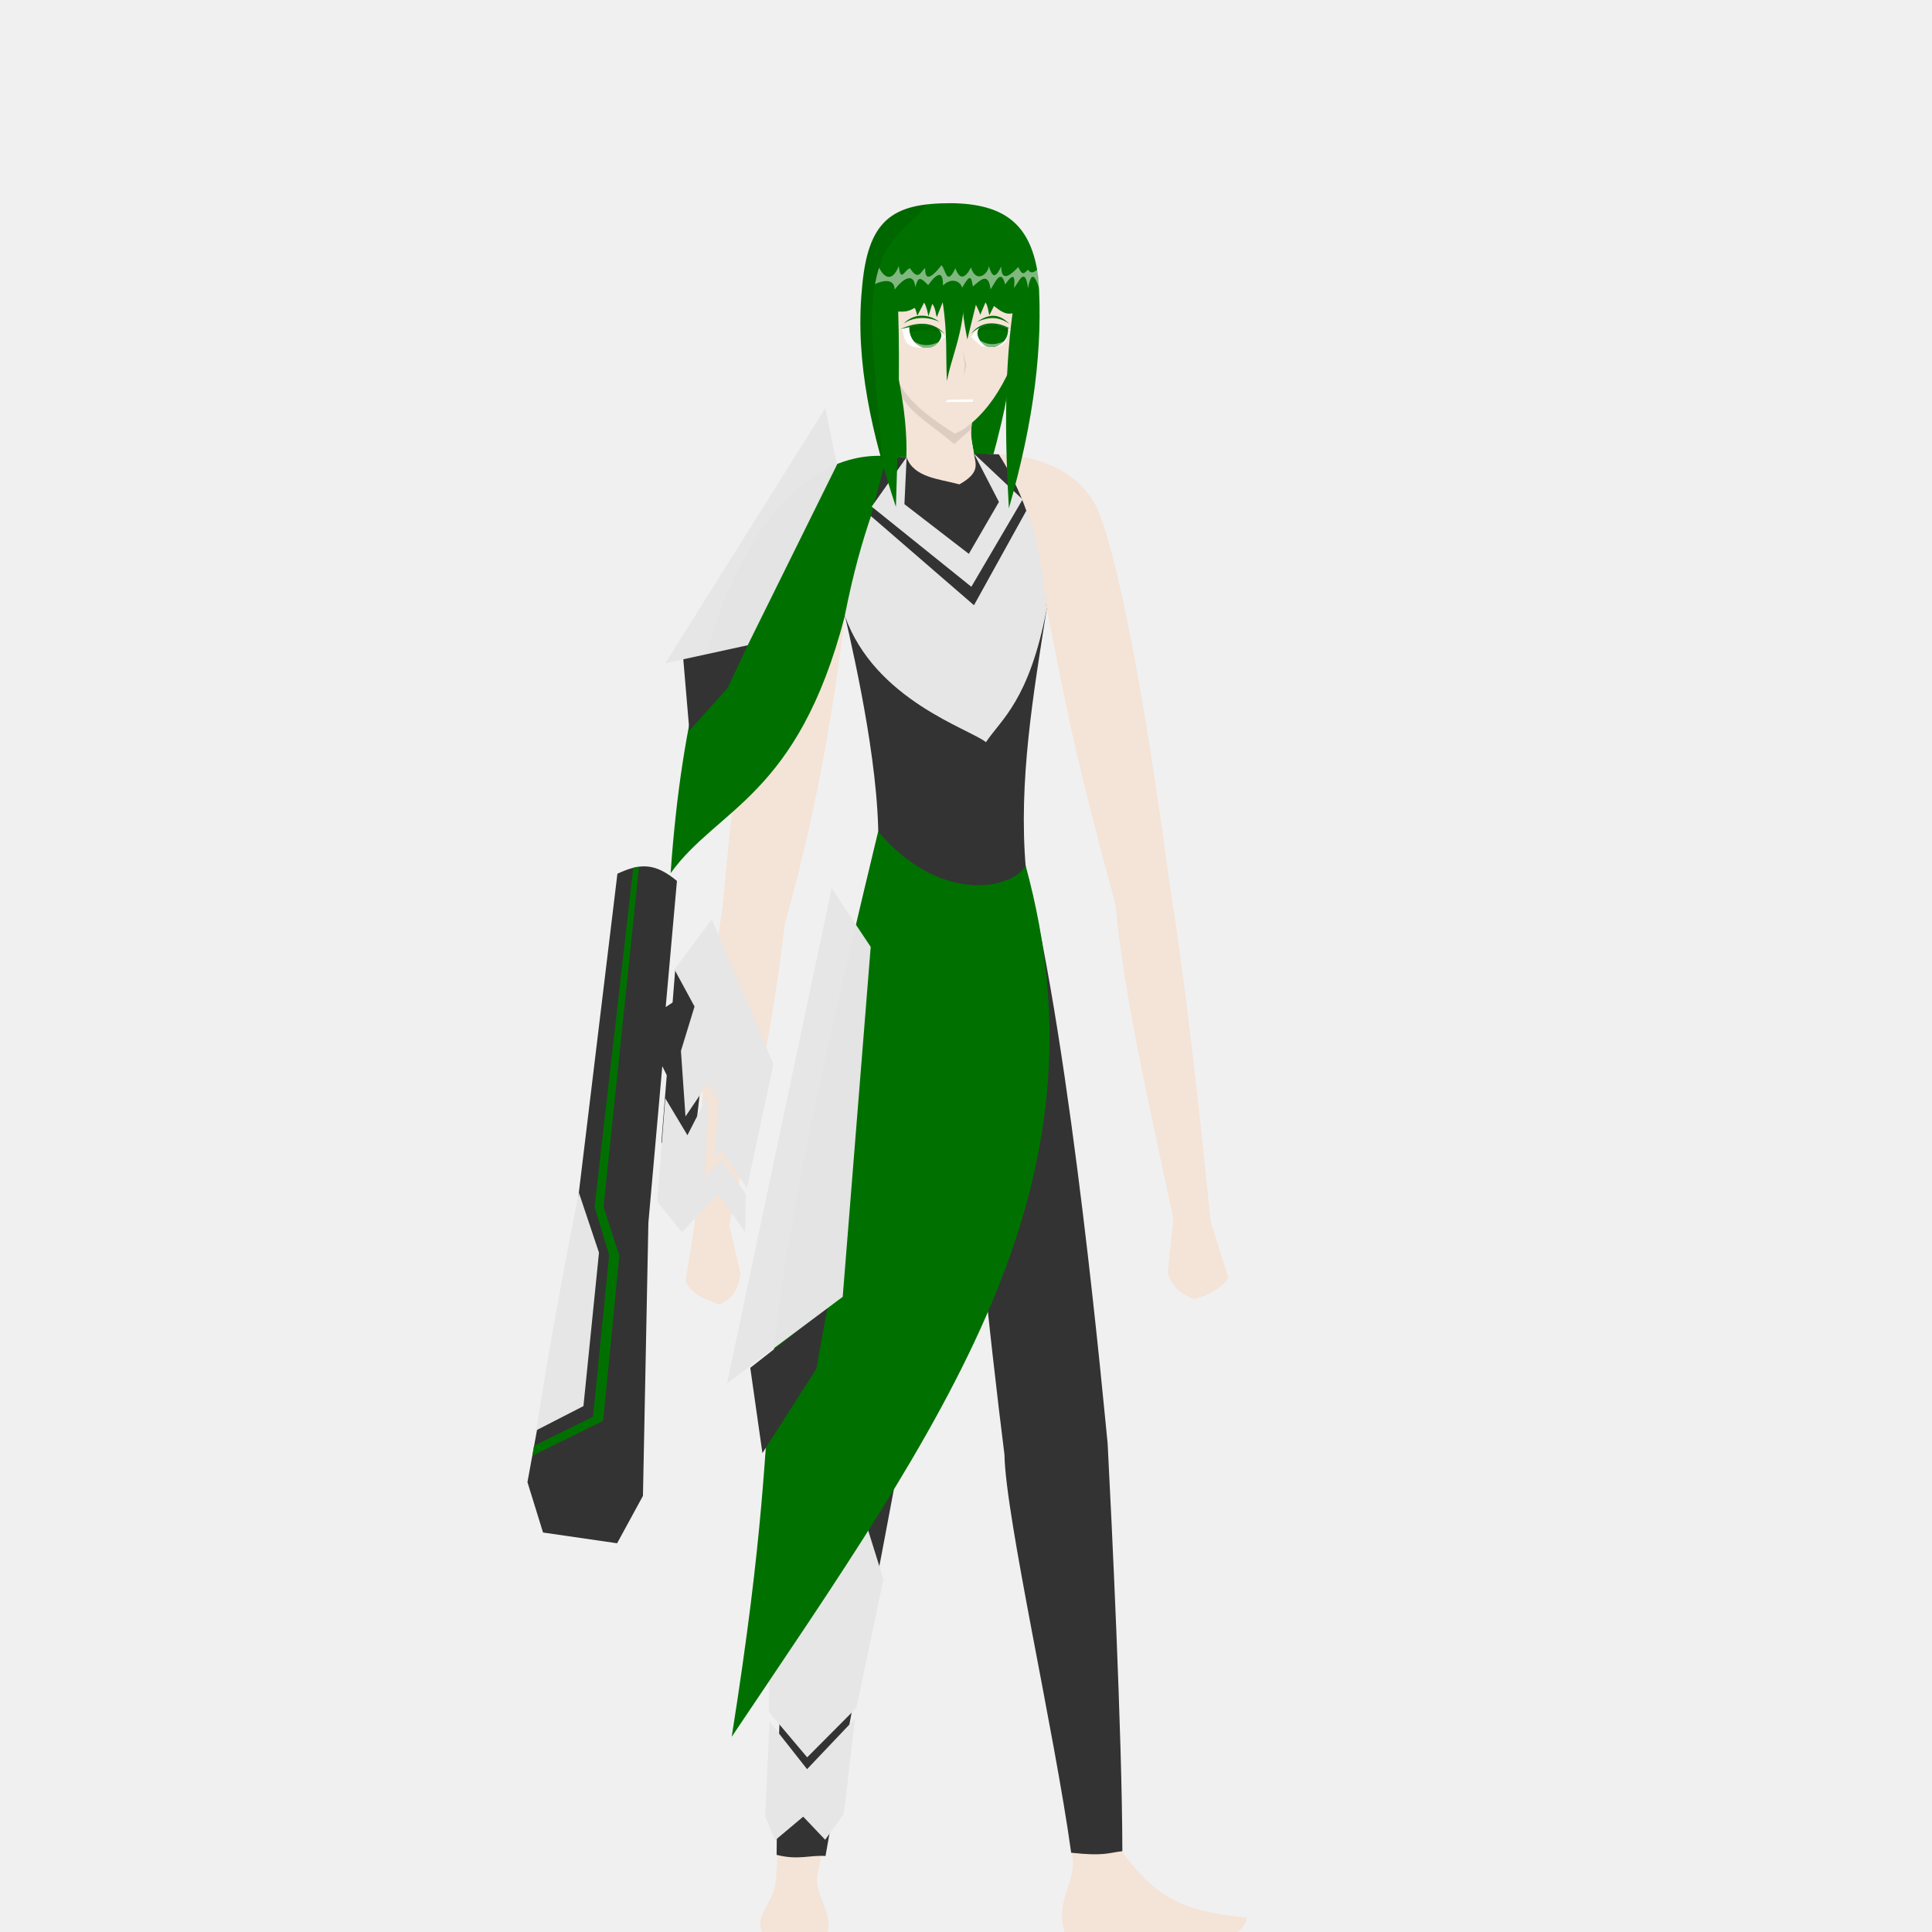
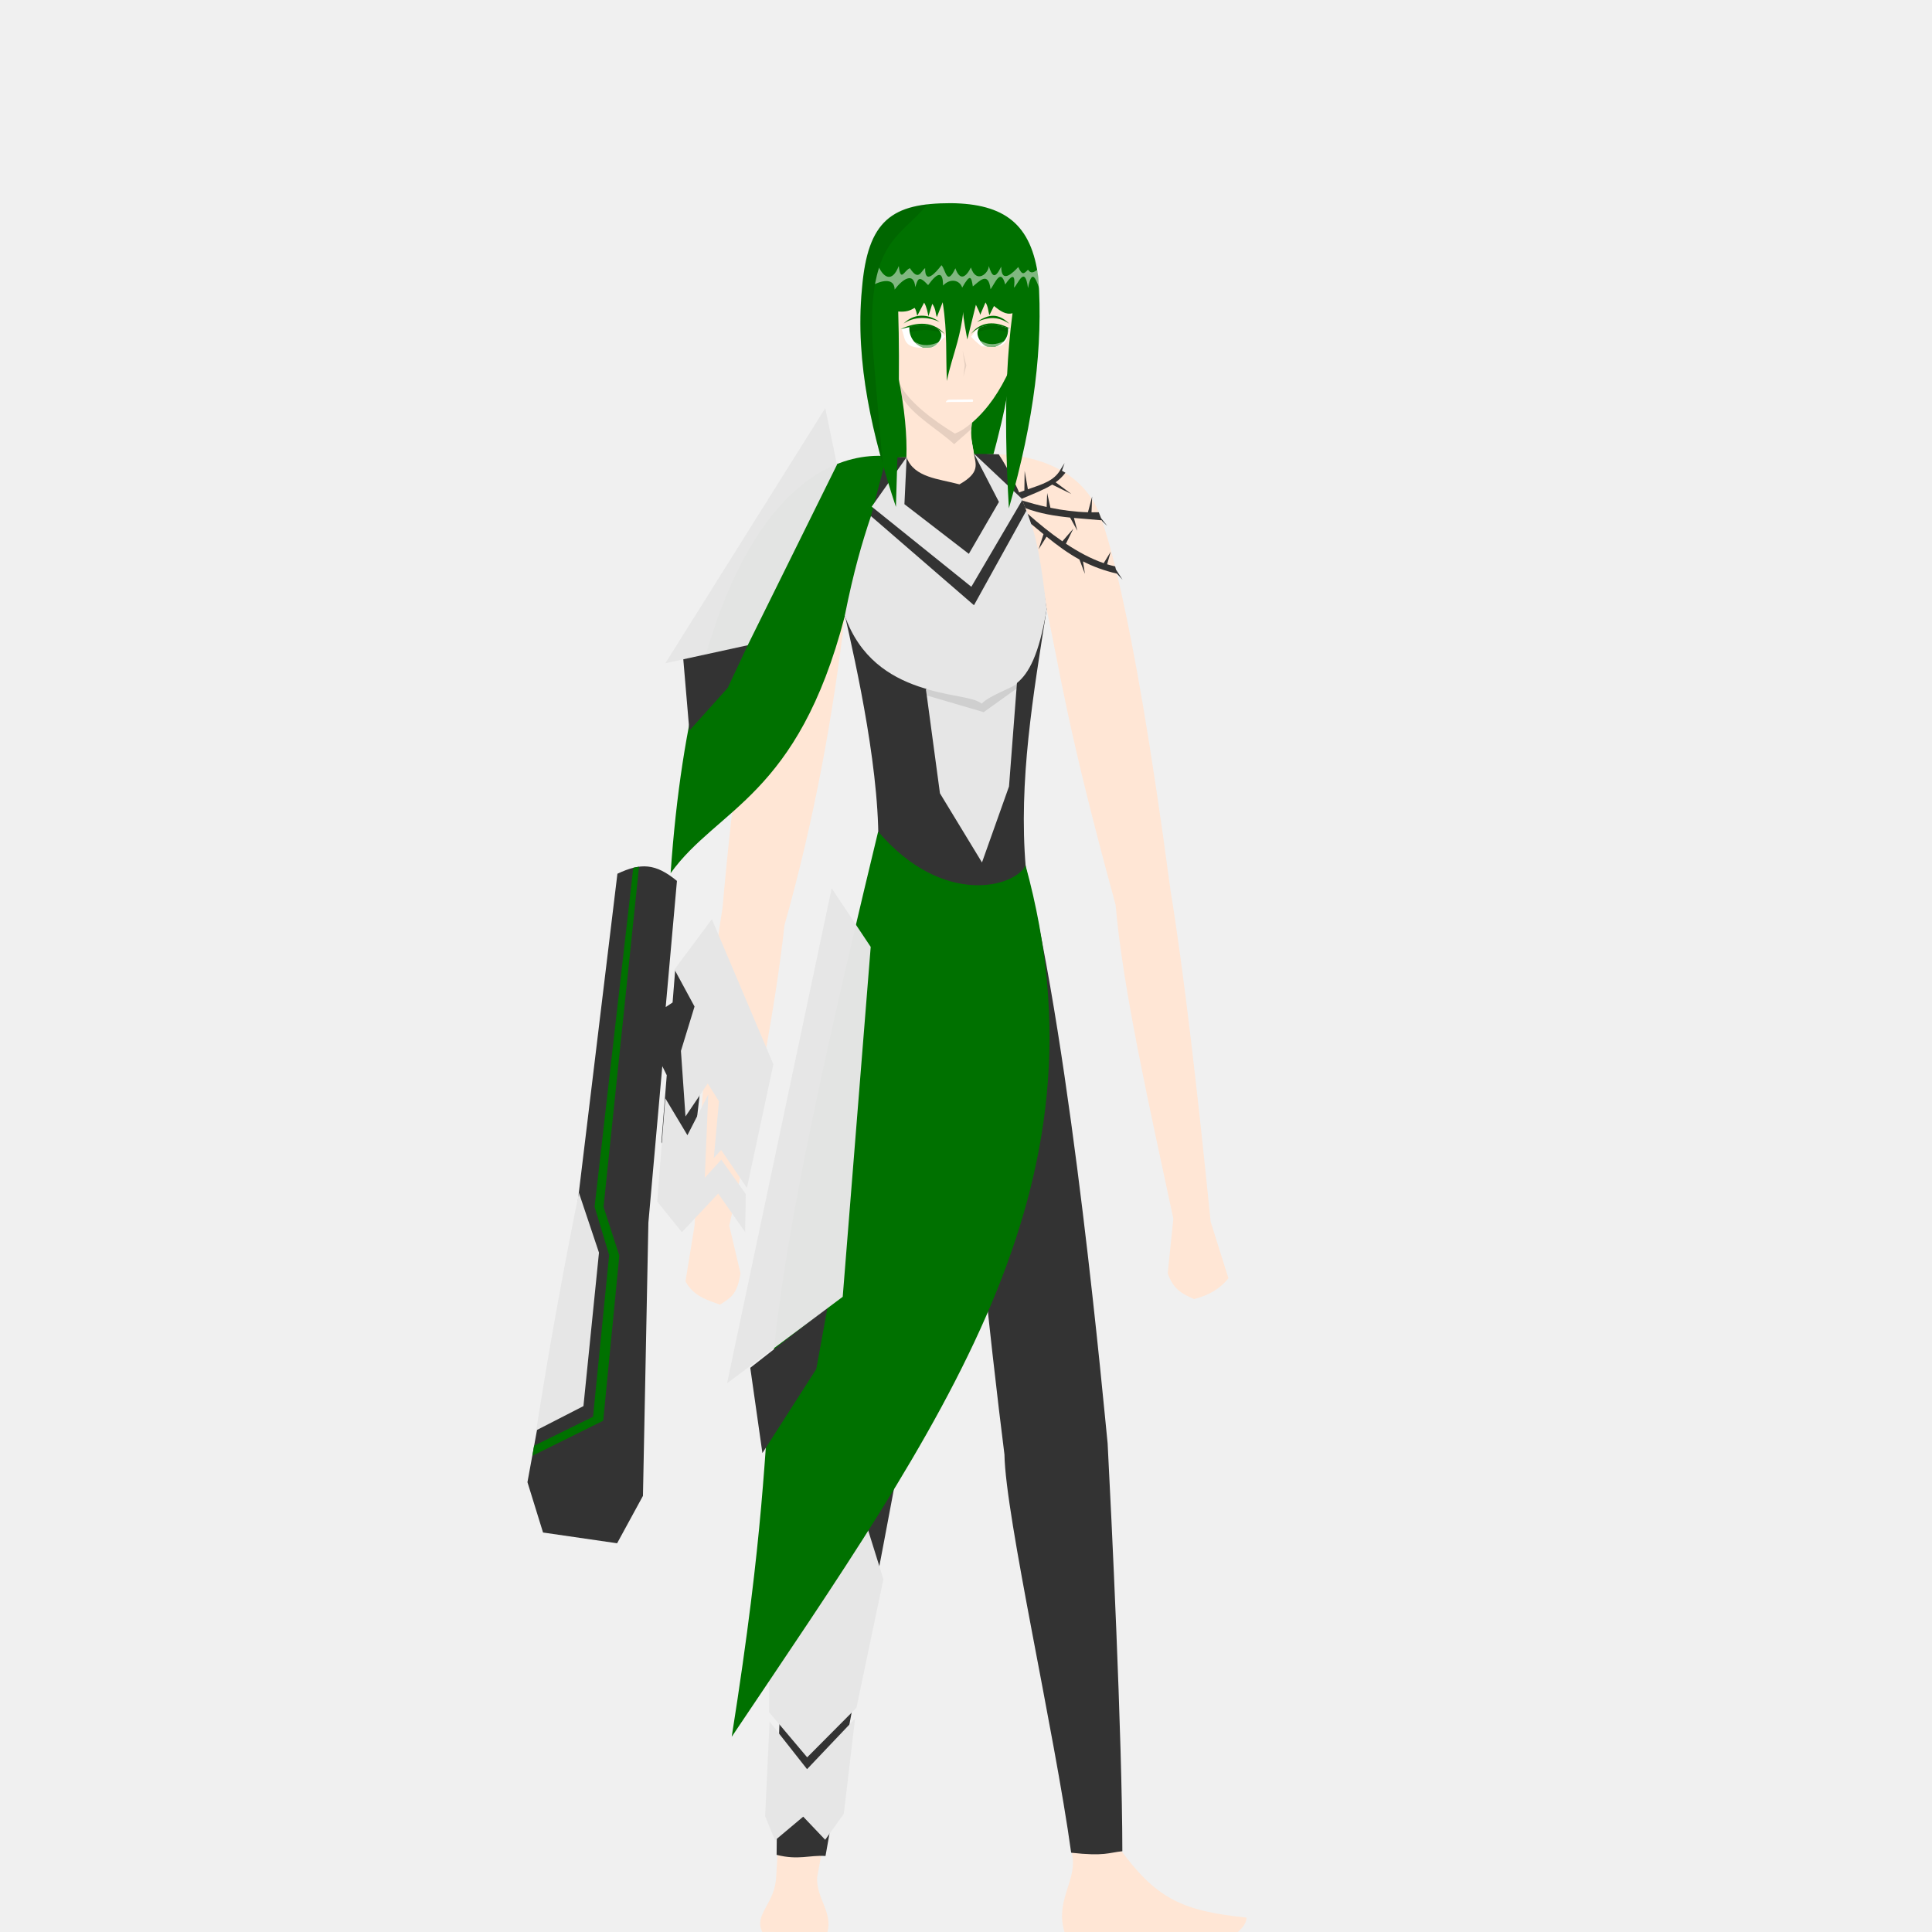
<svg xmlns="http://www.w3.org/2000/svg" version="1.1" id="svg1" width="1512" height="1512" viewBox="0 0 1512 1512">
  <defs id="defs1" />
  <g id="layer1" style="display:inline">
    <path style="display:inline;fill:#007100;stroke-width:3.425;fill-opacity:1" d="m 690.171,300.366 c 3.359,13.171 9.713,63.047 19.155,81.453 l 2.606,-51.06 c 0.07,15.298 3.246,37.248 8.548,52.546 l 5.285,-48.923 c 2.78,14.609 7.38,36.198 12.758,52.546 2.425,-13.304 3.377,-33.117 4.082,-44.696 0.881,11.745 3.61,30.272 7.946,42.884 3.582,-12.278 8.35,-36.146 8.509,-48.424 l 8.938,52.866 c 21.017,-72.738 19.813,-81.322 23.324,-98.049 l -45.71,-70.047 c -18.349,34.184 -37.629,33.994 -55.441,78.904 z" id="path5" />
-     <path id="path1" style="display:inline;fill:#f4e3d7;stroke-width:3.425" d="m 748.22,185.267 c -39.586,1.742 -50.845,10.403 -50.155,67.95 l 1.434,30.819 c 2.225,6.322 -0.47,2.339 3.179,9.316 5.51,26.382 7.244,48.286 6.673,64.492 -33.545,0.352 -84.735,11.112 -91.981,40.524 -12.794,51.934 -35.108,121.362 -51.888,311.991 -10.573,64.971 -16.766,154.131 -21.939,248.923 l -7.06,43.462 c 6.005,11.477 16.658,14.553 26.943,18.294 8.743,-5.57 13.503,-8.056 16.091,-24.529 l -8.785,-37.319 c 20.693,-89.763 35.978,-169.752 43.22,-235.206 23.407,-82.951 38.113,-164.156 47.498,-244.292 11.303,49.643 15.274,37.644 29.516,182.647 -26.078,164.375 -52.469,331.999 -64.237,496.375 l -19.224,309.001 c -0.562,22.53 -17.831,29.976 -10.953,44.254 l 51.029,0.057 c 4.191,-15.512 -8.864,-26.539 -8.087,-42.793 l 55.246,-300.534 c 25.583,-129.761 51.678,-259.522 63.282,-389.283 2.481,119.788 18.315,247.621 34.896,375.903 l 46.629,299.121 c 1.946,18.851 -13.778,34.071 -6.425,57.789 l 135.478,-0.032 c 4.414,-4.05 6.919,-7.426 6.919,-11.476 -51.544,-5.248 -71.187,-15.447 -99.754,-54.621 l -9.398,-285.073 c -10.557,-163.424 -36.253,-330.882 -66.859,-500.057 4.678,-154.175 12.998,-130.892 19.201,-186.006 11.947,55.057 15.626,91.386 54.37,233.18 5.804,67.006 26.469,157.885 45.186,245.636 l -4.394,42.723 c 4.546,13.208 12.077,16.343 20.61,20.13 11.131,-2.708 20.276,-7.908 26.905,-16.266 l -13.911,-44.226 C 936.996,852.142 926.518,760.938 916.039,696.692 884.979,462.804 863.069,406.584 857.896,396.413 c -19.733,-38.802 -69.244,-43.536 -95.437,-39.989 -1.109,-8.005 -3.624,-14.598 -1.662,-25.686 12.503,-10.833 21.897,-24.979 29.48,-41.623 1.305,-15.849 3.427,-29.515 3.017,-49.955 -3.224,-23.921 -7.824,-53.695 -45.075,-53.891 z" />
+     <path id="path1" style="display:inline;fill:#ffe6d5;stroke-width:3.425" d="m 748.22,185.267 c -39.586,1.742 -50.845,10.403 -50.155,67.95 l 1.434,30.819 c 2.225,6.322 -0.47,2.339 3.179,9.316 5.51,26.382 7.244,48.286 6.673,64.492 -33.545,0.352 -84.735,11.112 -91.981,40.524 -12.794,51.934 -35.108,121.362 -51.888,311.991 -10.573,64.971 -16.766,154.131 -21.939,248.923 l -7.06,43.462 c 6.005,11.477 16.658,14.553 26.943,18.294 8.743,-5.57 13.503,-8.056 16.091,-24.529 l -8.785,-37.319 c 20.693,-89.763 35.978,-169.752 43.22,-235.206 23.407,-82.951 38.113,-164.156 47.498,-244.292 11.303,49.643 15.274,37.644 29.516,182.647 -26.078,164.375 -52.469,331.999 -64.237,496.375 l -19.224,309.001 c -0.562,22.53 -17.831,29.976 -10.953,44.254 l 51.029,0.057 c 4.191,-15.512 -8.864,-26.539 -8.087,-42.793 l 55.246,-300.534 c 25.583,-129.761 51.678,-259.522 63.282,-389.283 2.481,119.788 18.315,247.621 34.896,375.903 l 46.629,299.121 c 1.946,18.851 -13.778,34.071 -6.425,57.789 l 135.478,-0.032 c 4.414,-4.05 6.919,-7.426 6.919,-11.476 -51.544,-5.248 -71.187,-15.447 -99.754,-54.621 l -9.398,-285.073 c -10.557,-163.424 -36.253,-330.882 -66.859,-500.057 4.678,-154.175 12.998,-130.892 19.201,-186.006 11.947,55.057 15.626,91.386 54.37,233.18 5.804,67.006 26.469,157.885 45.186,245.636 l -4.394,42.723 c 4.546,13.208 12.077,16.343 20.61,20.13 11.131,-2.708 20.276,-7.908 26.905,-16.266 l -13.911,-44.226 C 936.996,852.142 926.518,760.938 916.039,696.692 884.979,462.804 863.069,406.584 857.896,396.413 c -19.733,-38.802 -69.244,-43.536 -95.437,-39.989 -1.109,-8.005 -3.624,-14.598 -1.662,-25.686 12.503,-10.833 21.897,-24.979 29.48,-41.623 1.305,-15.849 3.427,-29.515 3.017,-49.955 -3.224,-23.921 -7.824,-53.695 -45.075,-53.891 z" />
    <path style="display:inline;fill:#333333;stroke-width:3.425" d="m 709.442,357.841 c 5.886,16.022 25.331,16.869 41.427,21.222 16.758,-9.433 12.483,-16.096 11.443,-23.708 3.294,-0.294 15.669,0.034 19.329,0.203 31.387,48.953 32.357,93.181 37.481,121.2 -10.455,66.716 -22.133,134.496 -16.336,202.236 36.068,143.361 61.385,425.3 64.058,450.678 2.859,54.469 11.416,229.296 11.517,319.112 -10.721,1.103 -13.878,4.073 -40.056,1.171 -13.02,-94.496 -51.462,-263.155 -52.21,-311.602 -10.64,-84.345 -31.101,-266.411 -28.405,-341.292 -23.265,213.305 -73.467,437.417 -111.64,655.449 -12.347,-0.859 -21.23,3.467 -38.272,-0.886 2.057,-328.802 50.604,-550.058 79.305,-780.792 3.189,-61.184 -17.272,-151.397 -26.39,-191.552 16.514,-118.918 18.917,-99.844 32.792,-120.986 2.676,-0.222 12.817,-0.311 15.957,-0.455 z" id="path6" />
    <path style="fill:#ffffff;stroke-width:4.143" d="m 739.612,263.439 c -5.065,-6.702 -8.227,-7.762 -15.821,-8.986 -7.093,0.494 -12.125,0.186 -18.405,2.97 3.192,5.413 0.436,14.075 14.39,14.698 8.757,-0.099 1.643,0.111 10.524,-0.441 3.576,-2.266 7.378,-6.361 9.312,-8.24 z" id="path8" />
    <path style="fill:#007100;stroke-width:4.232;fill-opacity:1" d="m 734.653,258.175 c -4.852,-4.399 -16.648,-4.063 -22.949,-2.543 -0.513,8.249 4.311,14.313 11.017,16.479 1.55,-0.095 4.375,-0.01 5.918,-0.281 4.847,-0.999 11.485,-9.259 6.014,-13.654 z" id="path9" />
    <path style="fill:#007100;stroke-width:4.143;fill-opacity:1" d="m 704.775,257.633 c 12.502,-3.309 24.268,-5.155 34.626,3.856 -10.417,-12.195 -25.816,-8.214 -34.626,-3.856 z" id="path10" />
    <path style="fill:#007100;stroke-width:3.066;fill-opacity:1" d="m 764.588,251.939 c 9.828,-4.319 16.857,-4.124 25.358,1.462 -8.26,-8.139 -15.753,-8.073 -25.358,-1.462 z" id="path10-8-6" />
    <path style="fill:#007100;stroke-width:3.013;fill-opacity:1" d="m 735.368,251.973 c -9.448,-4.462 -19.92,-4.22 -28.198,1.241 8.074,-8.016 18.993,-7.99 28.198,-1.241 z" id="path10-8-6-6" />
    <path style="fill:#ffffff;stroke-width:3.942" d="m 759.952,263.524 c 4.586,-6.702 6.924,-8.148 13.8,-9.372 6.422,0.494 10.977,0.186 16.663,2.97 -2.89,5.413 0.014,13.715 -12.619,14.339 -7.928,-0.099 -1.487,0.111 -9.528,-0.441 -3.237,-2.266 -6.564,-5.616 -8.316,-7.495 z" id="path8-9" />
    <path style="display:inline;fill:#007100;stroke-width:3.926;fill-opacity:1" d="m 790.709,257.202 c -11.224,-3.309 -21.565,-4.908 -30.865,4.103 9.353,-12.195 22.955,-8.461 30.865,-4.103 z" id="path10-5" />
    <path style="display:inline;fill:#007100;stroke-width:4.137;fill-opacity:1" d="m 766.908,256.339 c 9.236,-3.876 15.992,-1.223 22.013,0.297 0.491,8.249 -4.12,12.738 -10.528,14.903 -1.482,-0.095 -4.181,-0.01 -5.656,-0.281 -4.632,-0.999 -11.058,-10.524 -5.829,-14.919 z" id="path9-5" />
    <path style="display:inline;fill:#000000;fill-opacity:0.1;stroke-width:3.425" d="m 704.08,300.364 c 6.917,14.158 26.441,28.719 43.249,38.972 6.259,-2.597 9.796,-5.53 13.43,-8.713 l -0.425,5.018 -13.636,11.984 c -12.279,-11.481 -32.539,-22.399 -40.881,-37.058 -0.493,-3.401 -1.158,-6.802 -1.737,-10.203 z" id="path15" />
    <path style="display:inline;fill:#000000;fill-opacity:0.1;stroke-width:3.425" d="m 711.863,259.977 c 12.927,-3.14 16.914,-1.306 24.128,-0.114 -4.432,-6.765 -19.261,-5.058 -24.256,-3.819 -0.076,0.251 0.205,3.612 0.127,3.933 z" id="path2" />
    <path style="display:inline;fill:#000000;fill-opacity:0.1;stroke-width:3.388" d="m 765.016,259.975 c 10.248,-4.071 16.603,-1.508 23.911,-0.043 -0.062,-0.652 0.097,-2.812 -0.019,-3.28 -7.015,-2.396 -23.696,-4.575 -23.892,3.575 z" id="path2-2" />
    <path style="fill:#ffffff;fill-opacity:0.5;stroke-width:3.425" d="m 767.025,266.471 c 6.85,4.162 12.855,3.228 18.581,0.619 -1.504,1.714 -3.661,3.252 -7.274,4.402 l -4.395,-0.095 c -3.54,-0.062 -5.975,-3.103 -6.912,-4.926 z" id="path36" />
    <path style="fill:#ffffff;fill-opacity:0.5;stroke-width:3.425" d="m 715.607,267.362 c 6.85,4.162 13.257,2.97 18.983,0.362 -1.504,1.714 -2.93,3.326 -6.25,4.181 l -5.529,0.163 c -3.906,-1.2 -5.975,-3.103 -7.205,-4.706 z" id="path36-0" />
    <path style="display:inline;fill:#ffffff;stroke-width:2.458" d="m 740.37,314.773 c -0.406,0.105 0.443,-2.113 2.987,-2.008 13.861,-0.205 14.36,-0.073 17.624,-0.2 0.942,0.315 0.513,1.738 0.23,1.9 -11.224,0.257 -16.77,-0.097 -20.841,0.307 z" id="path14" />
    <path style="display:inline;fill:#e6e6e6;stroke-width:3.78" d="m 598.793,1421.39 7.75,18.873 22.056,-18.527 17.204,18.086 14.557,-20.292 8.822,-74.55 -37.575,39.58 -29.315,-37.246 z" id="path22" />
    <path style="display:inline;fill:#333333;fill-opacity:1;stroke-width:3.78" d="m 540.082,922.21 18.137,-158.999 -29.821,-3.889 -2.024,25.239 -5.397,3.572 8.806,-98.729 c -16.804,-13.826 -28.257,-14.255 -46.592,-5.609 l -32.66,269.957 -37.743,206.215 12.2,39.395 57.97,8.415 20.223,-37.093 4.251,-213.806 10.899,-122.469 3.479,7.068 -4.214,52.542 z" id="path3" />
    <path style="display:inline;fill:#e6e6e6;stroke-width:3.78" d="m 601.882,1339.966 29.824,35.336 38.563,-38.764 21.094,-100.637 -33.547,-107.51 -55.723,111.839 z" id="path23" />
    <path style="fill:#000000;fill-opacity:0.1;stroke-width:6.519" d="m 753.379,274.462 1.616,11.297 -1.012,8.892 2.282,-8.617 z" id="path32" />
    <path style="fill:#007100;stroke-width:3.78;fill-opacity:1" d="m 687.251,650.797 c 50.98,59.721 107.745,43.135 115.35,26.409 69.342,253.127 -63.898,434.437 -229.955,682.03 52.038,-329.37 -5.023,-213.877 114.604,-708.438 z" id="path19" />
    <path style="fill:#007100;stroke-width:3.78;fill-opacity:1" d="m 693.916,356.938 c -70.29,-5.015 -151.763,75.891 -169.076,326.41 36.79,-51.18 99.41,-59.745 136.2,-200.778 z" id="path20" />
    <path id="path28" style="display:inline;fill:#e6e6e6;stroke-width:3.78" d="m 762.268,355.047 19.507,37.785 -23.557,40.616 -50.408,-38.873 1.744,-36.831 -27.348,38.756 77.979,62.725 40.127,-68.35 z" />
    <path style="fill:#e6e6e6;stroke-width:3.78" d="m 533.673,964.314 4.328,-4.611 4.573,-4.872 19.479,-20.749 21.118,30.144 0.476,-29.756 -19.153,-26.918 -12.929,14.19 2.736,-65.197 -16.309,31.881 -17.318,-28.885 -6.317,80.855 z" id="path26" />
    <path style="fill:#e6e6e6;stroke-width:3.78" d="m 558.62,906.319 5.76,-6.344 20.179,29.701 20.682,-96.776 -48.123,-113.521 -29.29,39.319 15.721,29.029 -10.643,34.733 3.568,51.288 17.419,-25.796 8.778,13.945 z" id="path27" />
-     <path style="fill:#e6e6e6;stroke-width:3.78" d="m 681.618,403.903 80.622,69.754 41.096,-74.226 c 8.162,20.571 11.373,39.878 15.791,77.33 -13.787,71.776 -35.734,86.254 -47.503,104.086 -12.935,-10.518 -87.171,-32.914 -110.491,-99.021 6.955,-34.899 13.53,-57.152 20.485,-77.924 z" id="path29" />
-     <path id="path4" style="display:inline;fill:#007100;stroke-width:3.425;fill-opacity:1" d="m 744.222,159 c -45.907,0 -65.231,12.912 -69.649,67.123 -5.486,58.167 8.411,115.623 26.585,170.596 1.734,-53.459 3.202,-109.115 1.79,-152.923 5.877,0.454 9.102,-0.548 12.772,-2.85 1.282,1.483 1.711,4.719 2.137,6.202 l 5.36,-10.316 c 2.016,3.236 2.901,8.116 3.369,10.686 l 3.023,-9.755 c 2.952,4.152 2.408,7.531 3.581,10.408 l 4.567,-11.643 c 3.865,24.823 2.268,41.172 3.314,61.62 3.239,-16.992 10.202,-31.347 12.78,-54.041 -0.345,3.72 2.64,18.16 3.175,21.564 l 6.721,-27.167 c 1.848,4.062 2.772,5.349 3.365,7.899 l 4.163,-9.723 c 2.086,3.273 2.112,6.945 2.997,10.045 l 3.627,-7.243 c 4.761,3.78 9.314,7.138 14.508,5.652 -6.636,49.782 -5.753,102.858 -2.837,152.64 20.023,-69.881 26.721,-127.597 23.089,-180.079 C 807.358,175.052 785.771,159.487 744.222,159 Z" />
+     <path style="display:inline;fill:#e6e6e6;stroke-width:3.78" d="m 724.669,539.613 10.945,81.243 32.894,54.103 21.152,-59.478 6.386,-83.236 -34.475,-35.406 z" id="path47" />
+     <path style="fill:#e6e6e6;stroke-width:3.78" d="m 681.618,403.903 80.622,69.754 41.096,-74.226 c 8.162,20.571 11.373,39.878 15.791,77.33 -11.9,72.067 -32.826,57.085 -50.899,73.946 -12.935,-10.518 -83.775,-2.775 -107.095,-68.881 6.955,-34.899 13.53,-57.152 20.485,-77.924 z" id="path29" />
+     <path id="path4" style="display:inline;fill:#007100;fill-opacity:1;stroke-width:3.425" d="m 744.222,159 c -45.907,0 -65.231,12.912 -69.649,67.123 -5.486,58.167 8.411,115.623 26.585,170.596 1.734,-53.459 3.202,-109.115 1.79,-152.923 5.877,0.454 9.102,-0.548 12.772,-2.85 1.282,1.483 1.711,4.719 2.137,6.202 l 5.36,-10.316 c 2.016,3.236 2.901,8.116 3.369,10.686 l 3.023,-9.755 c 2.952,4.152 2.408,7.531 3.581,10.408 l 4.567,-11.643 c 3.865,24.823 2.268,41.172 3.314,61.62 1.964,-10.302 5.297,-19.635 8.191,-30.445 1.879,-7.019 3.574,-14.662 4.588,-23.596 -0.345,3.72 2.64,18.16 3.175,21.564 l 6.721,-27.167 c 1.848,4.062 2.772,5.349 3.365,7.899 l 4.163,-9.723 c 2.086,3.273 2.112,6.945 2.997,10.045 l 3.627,-7.243 c 4.761,3.78 9.314,7.138 14.508,5.652 -4.216,31.629 -5.397,64.587 -4.95,97.185 0.257,18.71 1.05,37.301 2.113,55.455 20.023,-69.881 26.721,-127.597 23.089,-180.079 C 807.358,175.052 785.771,159.487 744.222,159 Z" />
    <path style="display:inline;fill:#000000;fill-opacity:0.1;stroke-width:3.425" d="m 725.706,159.871 c -21.868,27.668 -50.912,28.213 -41.339,128.226 l 6.352,74.242 c -9.616,-32.414 -21.945,-89.688 -16.213,-136.135 3.189,-38.391 12.909,-62.639 51.2,-66.333 z" id="path31" />
    <path style="display:inline;fill:#333333;stroke-width:4.329" d="m 587.172,1070.464 9.501,66.727 42.155,-65.783 8.815,-48.263 z" id="path11" />
    <path style="display:inline;fill:#ffffff;fill-opacity:0.5;stroke-width:2.939" d="m 687.991,209.502 c 3.562,7.299 10.088,12.146 15.395,-1.316 1.518,13.469 4.463,2.967 8.741,1.727 6.937,10.782 8.776,1.909 11.895,-0.042 -0.24,13.104 8.073,3.838 12.788,-2.319 3.324,3.301 4.04,16.974 10.876,2.422 3.741,10.473 8.417,6.714 12.157,-0.617 4.353,13.357 14.163,4.18 13.951,-1.192 2.732,8.486 4.851,10.468 9.776,0.504 0.049,13.928 9.23,4.746 13.325,0.316 3.154,6.885 4.476,5.227 7.63,2.09 2.417,3.606 4.835,1.771 7.252,0.091 1.439,6.327 1.323,10.484 1.562,14.554 -2.941,-8.399 -5.882,-15.322 -8.823,-0.263 -2.421,-18.852 -8.037,-2.514 -10.954,-0.371 0.606,-4.965 1.265,-14.631 -6.856,-2.452 -3.564,-13.33 -7.937,-0.994 -11.502,3.761 -1.745,-14.687 -8.868,-6.074 -13.863,-2.226 -1.148,-7.311 -1.871,-10.503 -8.332,0.917 -1.765,-5.662 -8.979,-7.859 -14.98,-1.613 0.044,-11.175 -4.008,-10.841 -11.675,-0.348 -7.538,-8.115 -8.004,-4.747 -10.043,1.579 -1.083,-12.466 -10.249,-6.023 -16.159,1.898 -0.075,-7.263 -6.497,-8.395 -15.392,-4.281 0.955,-4.677 1.839,-8.646 3.23,-12.819 z" id="path43" />
    <path style="fill:#007100;fill-opacity:1;stroke-width:3.78" d="m 495.602,679.19 -30.271,265.263 11.393,37.778 -12.593,126.527 -46.179,22.733 -1.259,7.805 55.391,-27.444 12.589,-129.162 -12.337,-38.161 27.776,-266.166 c -1.026,0.176 -3.211,0.396 -4.511,0.826 z" id="path13" />
    <path style="fill:#e6e6e6;fill-opacity:1;stroke-width:3.78" d="m 419.651,1119.395 36.957,-18.965 12.157,-120.109 -15.71,-46.882 c -10.86,53.905 -22.543,116.588 -33.403,185.955 z" id="path16" />
    <path style="fill:#e6e6e6;fill-opacity:0.987;stroke-width:3.78" d="m 681.421,741.048 -21.903,273.838 -90.506,67.656 81.849,-387.333 z" id="path18" />
    <path style="display:inline;fill:#333333;stroke-width:3.428" d="m 534.672,515.074 4.832,56.714 29.986,-33.403 15.967,-34.009 z" id="path7" />
    <path style="fill:#e6e6e6;fill-opacity:0.987;stroke-width:3.428" d="M 655.011,363.718 585.16,504.971 520.731,519.034 645.849,319.448 Z" id="path21" />
+     <path id="path12" style="fill:#333333;stroke-width:3.78" d="M 819.521 385.855 L 819.115 396.758 C 812.792 395.371 806.508 393.702 800.246 391.83 L 802.445 397.643 C 813.803 401.965 825.573 403.842 837.479 405.057 L 843.148 415.385 L 840.471 405.348 C 847.726 406.026 855.021 406.517 862.299 407.209 C 862.362 407.388 862.423 407.566 862.488 407.746 L 866.537 411.602 L 861.674 405.461 C 861.137 403.972 860.588 402.473 859.922 400.881 C 858.017 400.945 856.121 400.957 854.229 400.943 L 854.729 388.561 L 851.439 400.898 C 841.513 400.635 831.744 399.365 822.072 397.387 L 819.521 385.855 z " />
+     <path id="path33" style="fill:#333333;stroke-width:3.78" d="M 804.266 402.088 L 807.01 410.072 C 810.336 412.846 813.521 415.499 816.645 418.053 L 812.807 429.93 L 819.051 420.016 C 827.596 426.912 835.733 432.92 844.771 437.865 L 849.066 449.137 L 847.572 439.348 C 855.395 443.349 863.96 446.577 874.08 448.918 L 878.535 453.709 L 873.338 445.686 C 873.183 444.971 873.056 444.413 872.732 443.264 C 870.641 442.812 868.538 442.254 866.426 441.604 L 869.264 431.773 L 863.764 440.734 C 853.965 437.364 844.009 432.024 834.209 425.516 L 840.002 413.742 L 831.428 423.623 C 822.11 417.208 812.962 409.812 804.266 402.088 z " />
+     <path id="path40" style="fill:#333333;stroke-width:3.78" d="M 833.15 362.395 L 829.77 367.764 L 829.803 367.781 C 824.852 376.289 815.897 378.972 804.441 382.918 L 801.898 368.582 L 801.682 383.881 C 800.227 384.396 798.744 384.932 797.219 385.516 L 799.555 390.352 C 808.889 386.391 816.917 383.378 823.473 379.254 L 838.475 386.607 L 826.152 377.438 C 829.046 375.326 831.61 372.907 833.82 369.957 C 832.926 369.449 831.998 368.911 831.082 368.41 L 833.15 362.395 z " />
+     <path style="fill:#000000;fill-opacity:0.1;stroke-width:3.78" d="m 725.417,544.295 44.417,13.042 26.785,-19.154 -0.34,-3.435 c -4.52,3.998 -20.9,8.925 -28.054,15.908 -6.354,-5.165 -22.348,-5.299 -43.227,-11.436 z" id="path48" />
  </g>
</svg>
